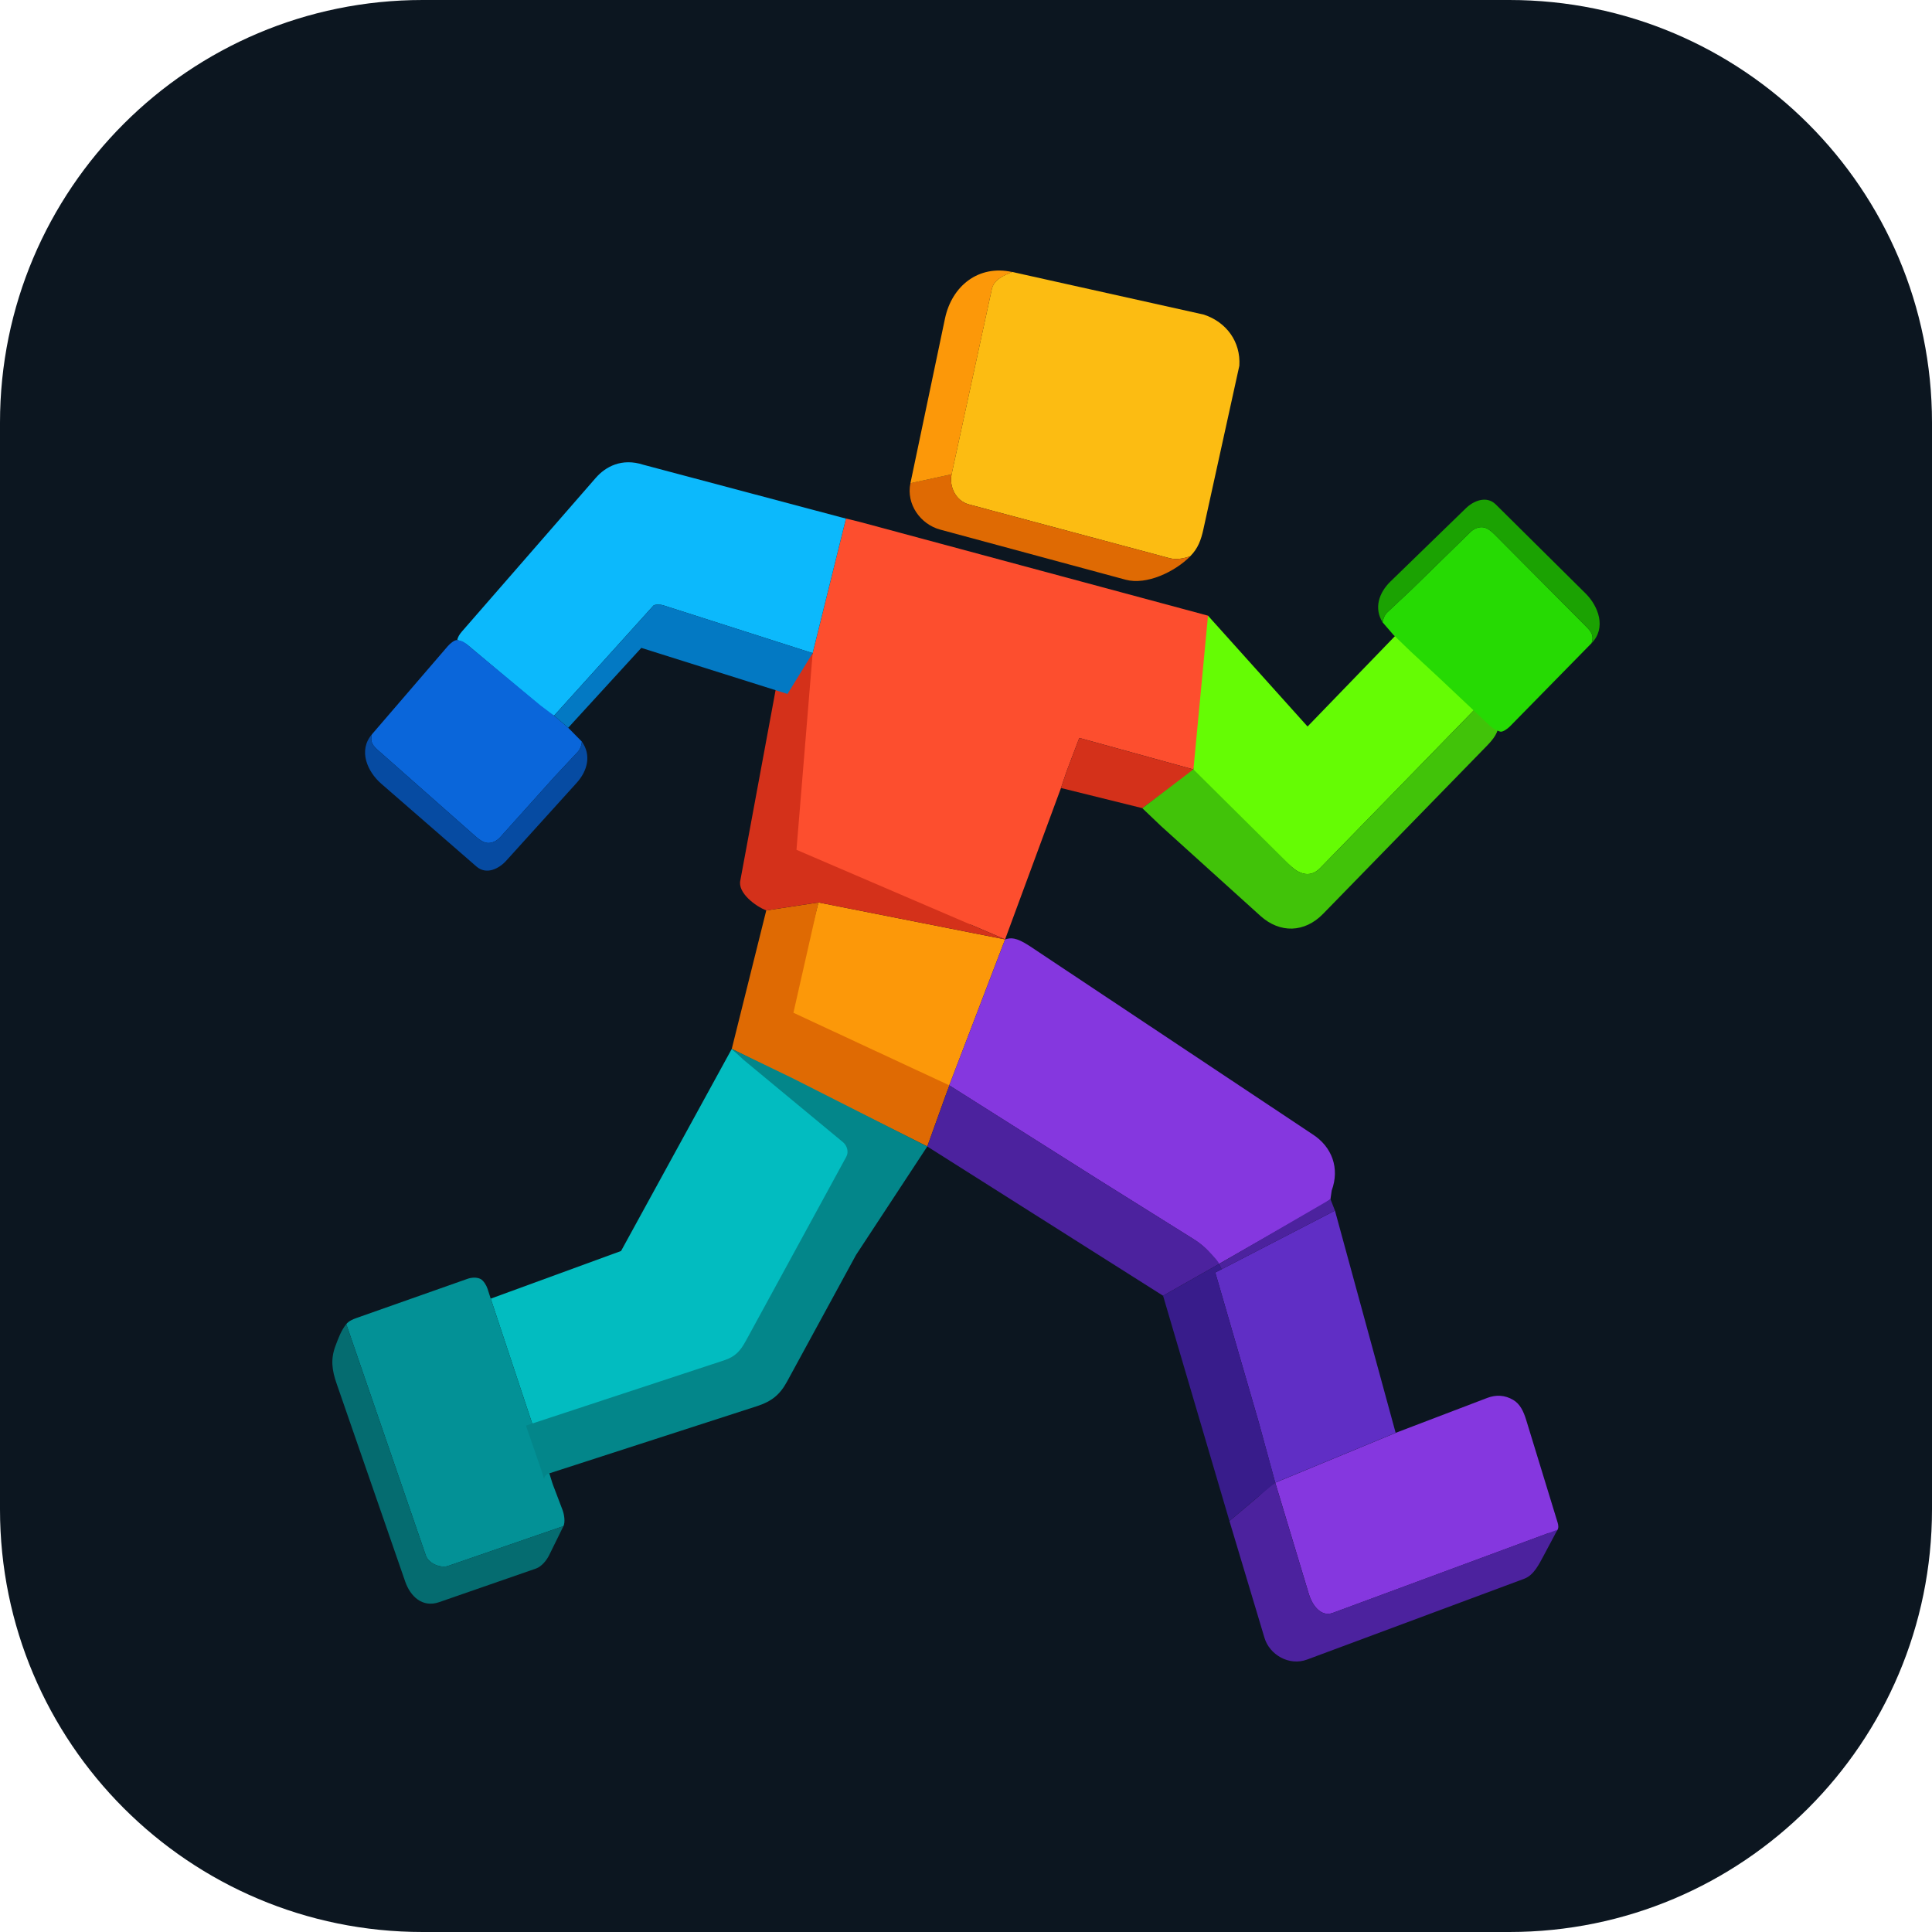
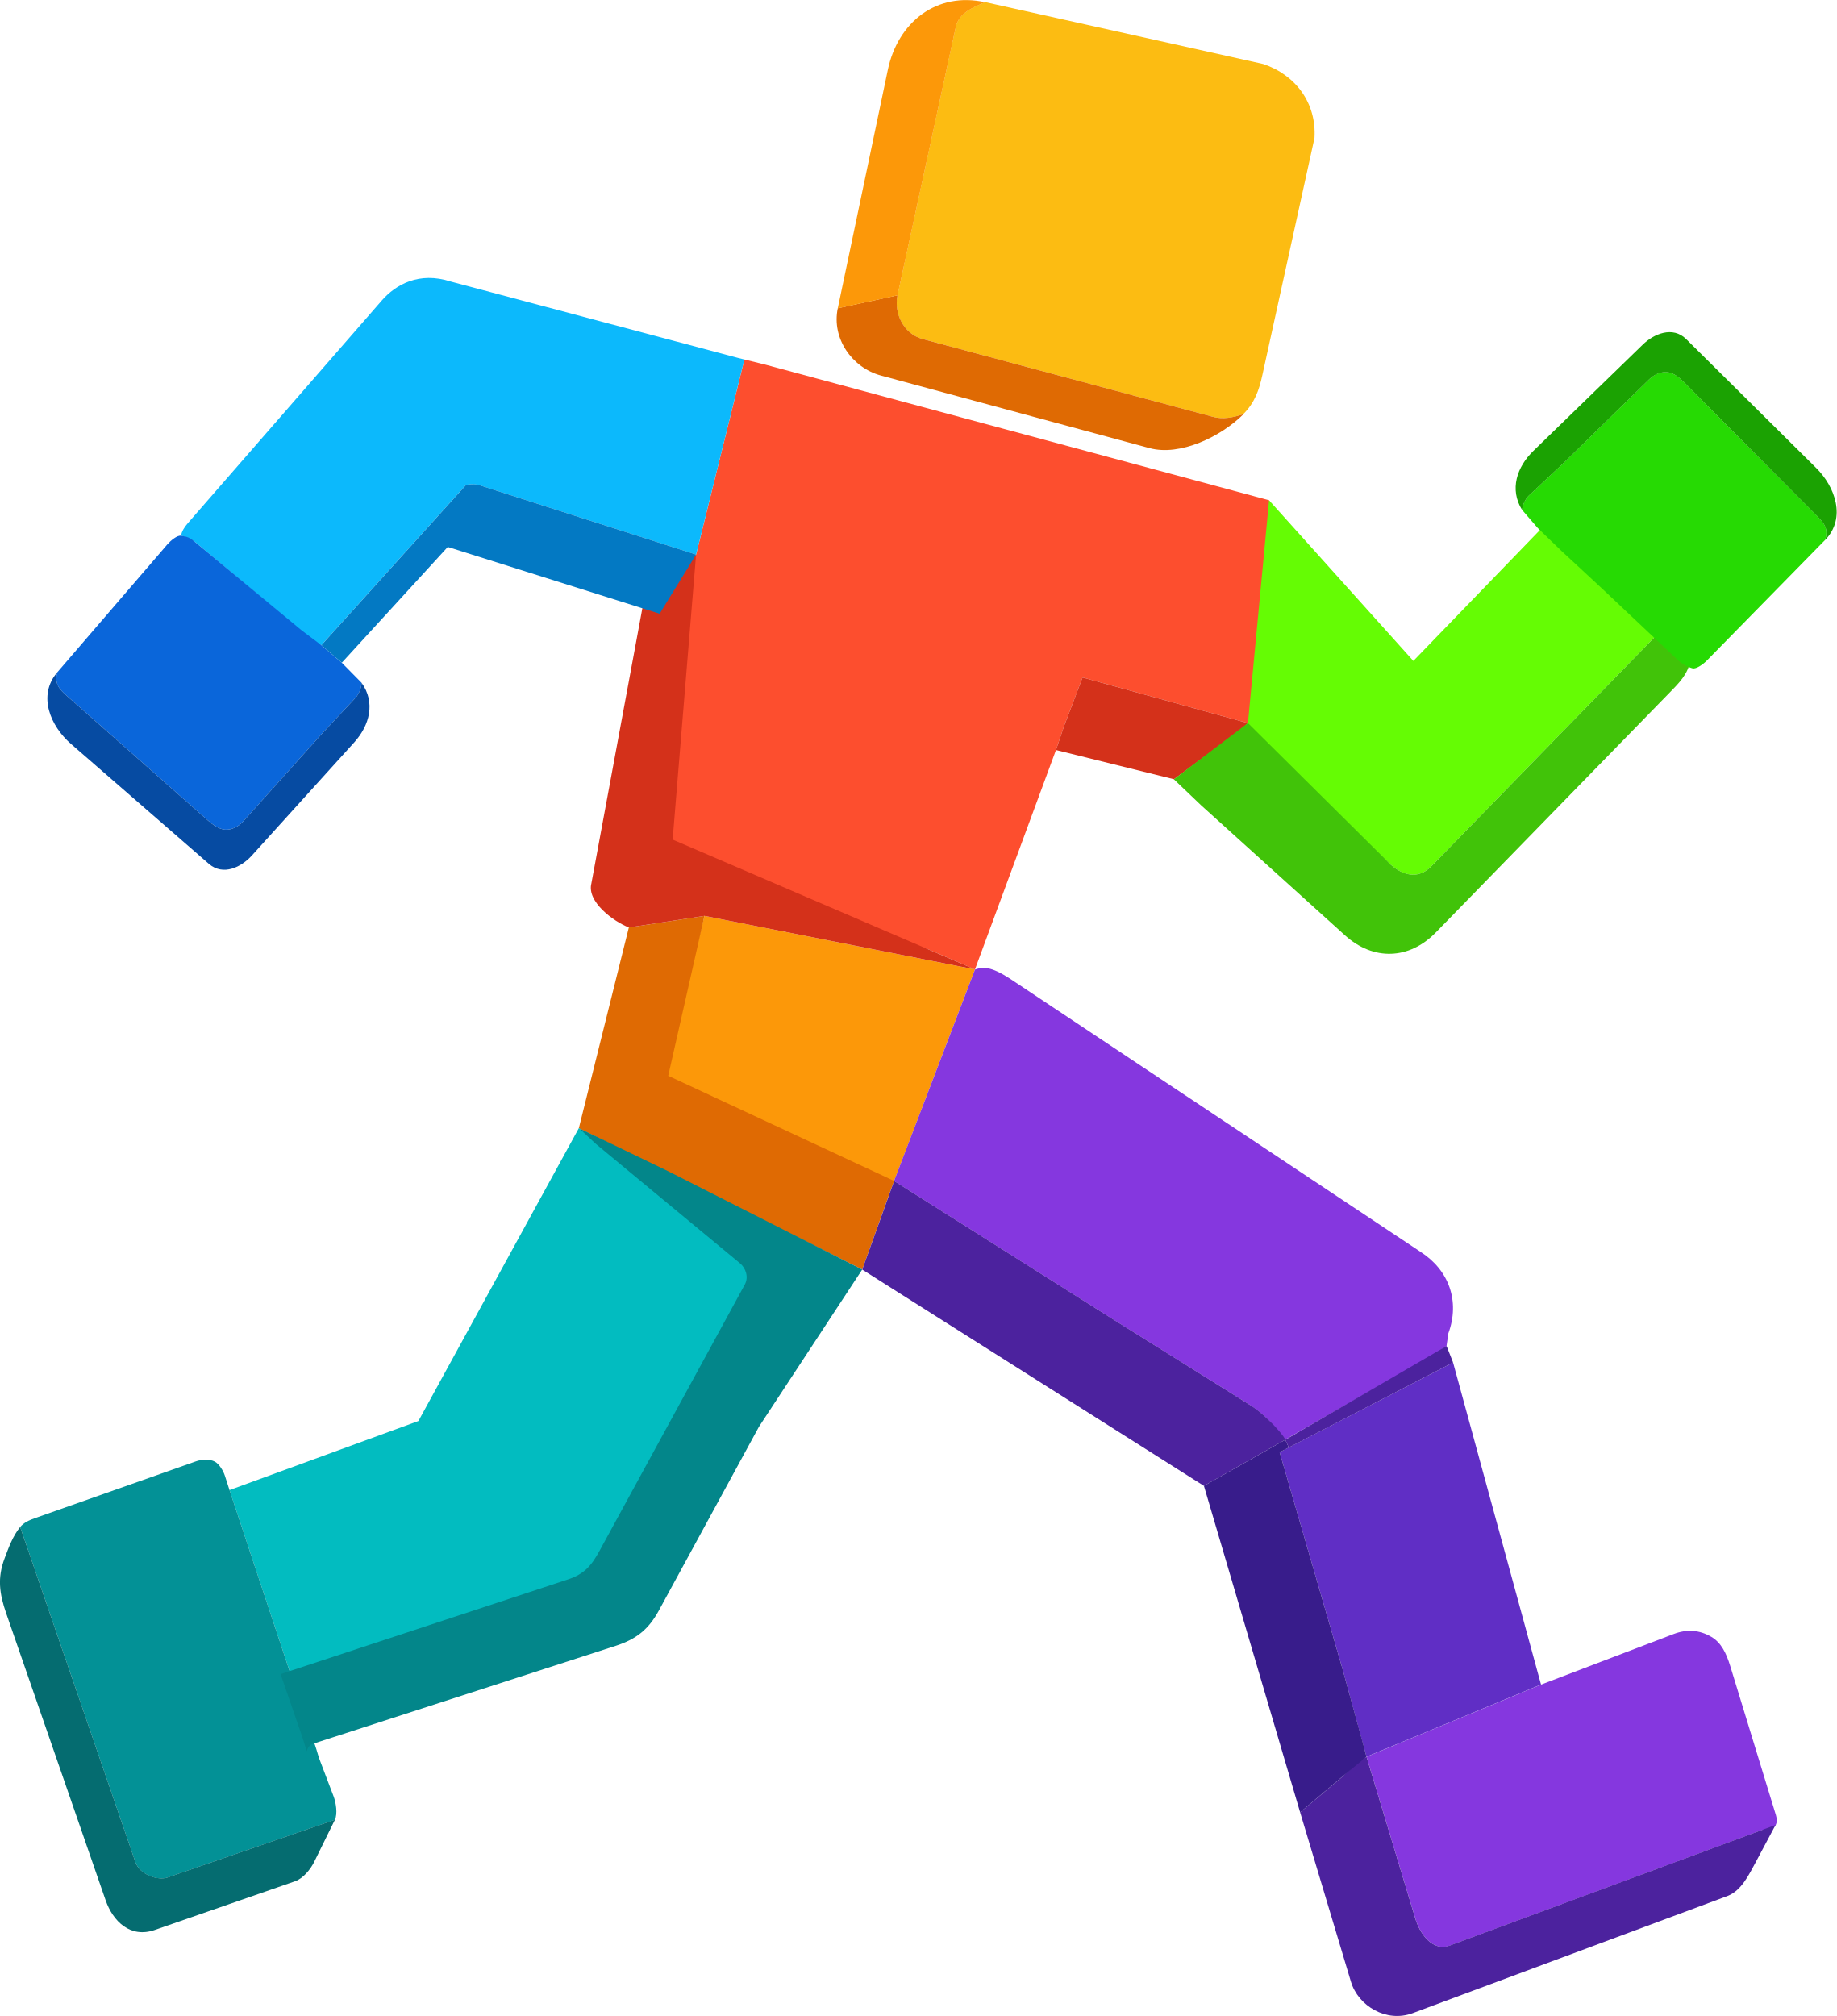
- <svg xmlns="http://www.w3.org/2000/svg" viewBox="0 0 64 64" width="64" height="64" role="img" aria-label="STACK">
-   <rect width="64" height="64" rx="14" fill="#0c1620" />
-   <g transform="translate(11.00989 8.96) scale(0.1557072)">
-     <path fill="#fcbc12" d="M182.54,60.78c-1.49.52-3,.81-4.49.41l-42.62-11.42c-2.87-.77-4.24-3.88-3.69-6.42l8.55-39.37c.45-2.09,2.56-2.92,4.33-3.67l40.79,9.08c4.81,1.6,7.86,5.77,7.55,10.86l-7.65,34.8c-.49,2.25-1.14,4.08-2.79,5.73Z" />
-     <path fill="#df6a03" d="M131.75,43.35c-.55,2.54.82,5.65,3.69,6.42l42.62,11.42c1.48.4,2.93.11,4.49-.41-3.3,3.32-9.31,6.21-13.78,5.01l-39.45-10.66c-4.23-1.14-7.27-5.43-6.34-9.88h0l8.77-1.9Z" />
-     <path fill="#fc9809" d="M144.63.32c-1.77.75-3.88,1.57-4.33,3.67l-8.55,39.37-8.77,1.9h0l7.35-35.02c1.47-6.98,7.16-11.5,14.31-9.91Z" />
-     <path fill="#fc9809" d="M143.12,142.31L143.12,142.31L143.12,142.31L143.12,142.31L131.45,172.83L129.13,178.58L96.11,163.21L103.41,134.45L103.41,134.45L143.12,142.31Z" />
-     <path fill="#df6a03" d="M103.41,134.45L98.09,157.92L131.24,173.35L126.57,186.36L126.57,186.36L84.97,165.61L84.97,165.61L84.97,165.61L84.97,165.61L84.97,165.61L92.31,136.15L103.41,134.45Z" />
-     <path fill="#02bcc0" d="M84.97,165.61h0l12.84,10.53,12.68,10.5c.88.73,1.29,2.07.72,3.11l-21.33,39.1c-1.18,2.17-2.25,3.43-4.66,4.21l-42.16,13.89-6.44-19.38-2.93-8.83,27.73-10.14,23.55-42.99h0Z" />
-     <path fill="#039196" d="M33.69,218.74l2.93,8.83,6.44,19.38,3.21,9.31c.29.84.43,1.48.68,2.13l2.02,5.31c.34.9.62,2.55.19,3.44l-24.55,8.47c-1.43.51-4.09-.4-4.73-2.24L2.96,224.16h0c.52-.64,1.33-1.01,2.19-1.31l23.58-8.32c.87-.31,2.01-.39,2.82.04.59.32,1.21,1.29,1.46,2.06l.68,2.11Z" />
-     <path fill="#03868a" d="M126.57,186.36h0l-15.16,23.08-14.68,26.95c-1.52,2.8-3.3,4.22-6.35,5.21l-44.6,14.43c-.33.11-.84.82-.7,1.16-.25-.65-.39-1.29-.68-2.13l-3.21-9.31,42.16-13.89c2.41-.78,3.48-2.04,4.66-4.21l21.33-39.1c.57-1.05.16-2.38-.72-3.11l-12.68-10.5-8.46-7.01-2.51-2.33h0l13.03,6.29,28.56,14.47Z" />
-     <path fill="#056c70" d="M49.16,267.14l-3.04,6.18c-.51,1.04-1.59,2.42-2.8,2.84l-20.6,7.15c-3.6,1.25-6.15-1.28-7.22-4.37L.9,236.8c-.98-2.84-1.32-5.16-.22-8.06.6-1.58,1.19-3.25,2.28-4.58h0l16.92,49.2c.64,1.83,3.3,2.75,4.73,2.24l24.55-8.47Z" />
-     <path fill="#fd4e2e" d="M189.84,81L183.19,106.15L158.91,99.45L156.2,106.58L155.01,110.1L143.12,142.31L139.13,140.59L135.83,139.18L124.03,136.76L90.89,126.01L102.18,81.41L102.18,81.41L102.18,81.41L109.27,52.77L112.31,53.52L186.3,73.44L189.84,81Z" />
-     <path fill="#d4311a" d="M94.29,89.27l7.89-7.86-3.44,41.84h0l44.39,19.06h0c-.97-.2-39.72-7.86-39.72-7.86l-4.37.67-6.72,1.03c-2.24-.86-6.2-3.76-5.51-6.46l7.49-40.43h0Z" />
-     <path fill="#d4311a" d="M183.19,106.15L181.87,107.34L172.33,114.39L172.33,114.39L155.01,110.1L156.2,106.58L158.91,99.45L183.19,106.15Z" />
-     <path fill="#0cb9fc" d="M109.27,52.77l-7.09,28.64-31.89-10.21c-.42-.13-1.64-.19-1.97.08l-21.15,23.43c-.38-.17-1.09-.53-1.54-.9l-16.82-14.1c-.55-.46-1.49-.93-2.23-1.06.07-.61.46-1.24,1-1.86l28.46-32.67c2.05-2.35,5.49-4.29,10.12-2.79l42.17,11.21.94.23Z" />
-     <path fill="#0a66da" d="M26.58,78.65c.73.13,1.1.13,1.92.81l15.75,13.05,2.92,2.2,3,2.57,2.9,2.94c0,.65-.33,1.63-.87,2.2l-4.9,5.24-11.61,12.93c-.7.77-1.73,1.29-2.69,1.2-.87-.08-1.73-.69-2.54-1.4l-20.68-18.27c-1.12-.99-1.82-1.79-1.37-3.43l16.16-18.78c.45-.52,1.44-1.37,2.01-1.27Z" />
-     <path fill="#0379c3" d="M102.18,81.41h0l-5.35,8.68-31.1-9.8-15.55,16.99-3-2.57,21.15-23.43c.33-.27,1.55-.22,1.97-.08l31.89,10.21Z" />
-     <path fill="#064ba2" d="M53.07,100.22c2.09,2.9,1.19,6.26-1.09,8.78l-15.01,16.59c-1.52,1.68-4.2,3.05-6.31,1.22l-20.27-17.63c-2.93-2.55-4.94-7.05-1.98-10.49-.45,1.63.25,2.44,1.37,3.43l20.68,18.27c.8.71,1.67,1.32,2.54,1.4.96.09,1.99-.43,2.69-1.2l11.61-12.93,4.9-5.24c.53-.57.87-1.55.87-2.2Z" />
-     <path fill="#65fc04" d="M247.73,87c-.09,1.3-.53,2.1-1.51,3.11l-36.1,37.05c-1.92,1.97-4.14,1.39-5.98-.24l-22.28-19.59,1.33-1.19,3.1-32.7h0l21.18,23.58,20.8-21.51c1.22-1.27,2.35-2.1,4.06-2.06,1.54.03,2.61.83,3.79,1.96l10.25,9.64c.59.56,1.12,1.38,1.36,1.96Z" />
-     <path fill="#41c309" d="M172.33,114.39l10.86-8.25,20.95,20.78c1.84,1.62,4.06,2.21,5.98.24l36.1-37.05c.98-1,1.41-1.8,1.51-3.11.14.34.45,1.18.45,1.59v7.54c0,2.17-1.21,3.61-2.63,5.07l-34.78,35.68c-3.92,4.02-9.17,4.19-13.34.42l-21.13-19.1-3.97-3.79Z" />
-     <path fill="#26da03" d="M248.47,98.11c-.72-.18-1.63-.71-2.15-1.2l-10.87-10.25c-.42-.41-5.81-5.39-6.21-5.76l-3.5-3.38-2.3-2.66c.04-.65.44-1.61,1.01-2.14l5.23-4.91,12.43-12.15c.74-.73,1.81-1.17,2.76-1.02.86.14,1.68.8,2.44,1.56l19.45,19.57c1.05,1.06,1.7,1.91,1.14,3.51l-17.35,17.69c-.48.49-1.52,1.27-2.09,1.14Z" />
-     <path fill="#1ba202" d="M223.44,74.87c-1.89-3.03-.78-6.32,1.66-8.69l16.05-15.59c1.62-1.58,4.39-2.77,6.37-.81l19.08,18.91c2.76,2.73,4.48,7.36,1.3,10.6.56-1.6-.09-2.45-1.14-3.51l-19.45-19.57c-.75-.76-1.58-1.43-2.44-1.56-.96-.15-2.02.3-2.76,1.02l-12.43,12.15-5.23,4.91c-.57.53-.97,1.49-1.01,2.14Z" />
-     <path fill="#8537df" d="M212.35,197.59l-1.48,1.02-21.11,12.09-1.1.64c-.19-.01-.9-.51-1.03-.82-.69-1.67-2.71-3.38-4.44-4.46l-20.06-12.55-31.89-20.15h0l11.88-31.04h0c1.21-.4,2.3-.48,5.1,1.32l60.31,40.13c4.17,2.68,5.81,7.24,4.08,11.96l-.27,1.86Z" />
-     <path fill="#8537df" d="M258.67,268.64h0l-45.8,16.95c-2.68.99-4.47-1.87-5.09-3.9l-7.18-23.8h0l25.62-10.6h0l19.48-7.43c1.87-.71,3.74-.63,5.53.43,1.44.85,2.18,2.39,2.76,4.28l6.62,21.61c.16.52.91,2.53-1.94,2.46Z" />
-     <path fill="#602ec5" d="M213.3,200.01L226.21,247.28L226.21,247.28L200.59,257.88L197.06,244.95L187.84,213.18L187.84,213.18L187.84,213.18L187.84,213.18L213.3,200.01Z" />
-     <path fill="#4c229e" d="M188.67,211.35l-11.94,6.77-50.16-31.75h0l4.68-13.01h0l31.89,20.15,20.06,12.55c1.84,1.08,3.62,2.89,4.79,4.28.23.28.6.76.68,1.01Z" />
-     <path fill="#4c229e" d="M200.59,257.88l7.18,23.8c.62,2.04,2.41,4.89,5.09,3.9l45.8-16.95,1.98-.73-2.92,5.48c-.95,1.73-2.06,4.17-4.15,4.95l-46.19,17.19c-3.86,1.44-8.01-1.05-9.07-4.61l-7.46-24.87,6.03-5.08,2.49-2.29,1.23-.78Z" />
-     <path fill="#381c8b" d="M188.67,211.35L189.19,212.49L187.84,213.18L197.06,244.95L200.11,256.04L200.59,257.88L200.59,257.88L196.88,260.95L190.85,266.04L176.73,218.12L188.67,211.35L188.67,211.35Z" />
-     <path fill="#4c229e" d="M212.35,197.59L213.3,200.01L189.19,212.49L189.19,212.49L189.19,212.49L188.67,211.35L212.35,197.59L212.35,197.59Z" />
-   </g>
+ <svg xmlns="http://www.w3.org/2000/svg" viewBox="0 0 269.61 295.94" role="img" aria-label="STACK">
+   <path fill="#fcbc12" d="M182.54,60.78c-1.49.52-3,.81-4.49.41l-42.62-11.42c-2.87-.77-4.24-3.88-3.69-6.42l8.55-39.37c.45-2.09,2.56-2.92,4.33-3.67l40.79,9.08c4.81,1.6,7.86,5.77,7.55,10.86l-7.65,34.8c-.49,2.25-1.14,4.08-2.79,5.73Z" />
+   <path fill="#df6a03" d="M131.75,43.35c-.55,2.54.82,5.65,3.69,6.42l42.62,11.42c1.48.4,2.93.11,4.49-.41-3.3,3.32-9.31,6.21-13.78,5.01l-39.45-10.66c-4.23-1.14-7.27-5.43-6.34-9.88h0l8.77-1.9Z" />
+   <path fill="#fc9809" d="M144.63.32c-1.77.75-3.88,1.57-4.33,3.67l-8.55,39.37-8.77,1.9h0l7.35-35.02c1.47-6.98,7.16-11.5,14.31-9.91Z" />
+   <path fill="#fc9809" d="M143.12,142.31L143.12,142.31L143.12,142.31L143.12,142.31L131.45,172.83L129.13,178.58L96.11,163.21L103.41,134.45L103.41,134.45L143.12,142.31Z" />
+   <path fill="#df6a03" d="M103.41,134.45L98.09,157.92L131.24,173.35L126.57,186.36L126.57,186.36L84.97,165.61L84.97,165.61L84.97,165.61L84.97,165.61L84.97,165.61L92.31,136.15L103.41,134.45Z" />
+   <path fill="#02bcc0" d="M84.97,165.61h0l12.84,10.53,12.68,10.5c.88.73,1.29,2.07.72,3.11l-21.33,39.1c-1.18,2.17-2.25,3.43-4.66,4.21l-42.16,13.89-6.44-19.38-2.93-8.83,27.73-10.14,23.55-42.99h0Z" />
+   <path fill="#039196" d="M33.69,218.74l2.93,8.83,6.44,19.38,3.21,9.31c.29.84.43,1.48.68,2.13l2.02,5.31c.34.9.62,2.55.19,3.44l-24.55,8.47c-1.43.51-4.09-.4-4.73-2.24L2.96,224.16h0c.52-.64,1.33-1.01,2.19-1.31l23.58-8.32c.87-.31,2.01-.39,2.82.04.59.32,1.21,1.29,1.46,2.06l.68,2.11Z" />
+   <path fill="#03868a" d="M126.57,186.36h0l-15.16,23.08-14.68,26.95c-1.52,2.8-3.3,4.22-6.35,5.21l-44.6,14.43c-.33.11-.84.82-.7,1.16-.25-.65-.39-1.29-.68-2.13l-3.21-9.31,42.16-13.89c2.41-.78,3.48-2.04,4.66-4.21l21.33-39.1c.57-1.05.16-2.38-.72-3.11l-12.68-10.5-8.46-7.01-2.51-2.33h0l13.03,6.29,28.56,14.47Z" />
+   <path fill="#056c70" d="M49.16,267.14l-3.04,6.18c-.51,1.04-1.59,2.42-2.8,2.84l-20.6,7.15c-3.6,1.25-6.15-1.28-7.22-4.37L.9,236.8c-.98-2.84-1.32-5.16-.22-8.06.6-1.58,1.19-3.25,2.28-4.58h0l16.92,49.2c.64,1.83,3.3,2.75,4.73,2.24l24.55-8.47Z" />
+   <path fill="#fd4e2e" d="M189.84,81L183.19,106.15L158.91,99.45L156.2,106.58L155.01,110.1L143.12,142.31L139.13,140.59L135.83,139.18L124.03,136.76L90.89,126.01L102.18,81.41L102.18,81.41L102.18,81.41L109.27,52.77L112.31,53.52L186.3,73.44L189.84,81Z" />
+   <path fill="#d4311a" d="M94.29,89.27l7.89-7.86-3.44,41.84h0l44.39,19.06h0c-.97-.2-39.72-7.86-39.72-7.86l-4.37.67-6.72,1.03c-2.24-.86-6.2-3.76-5.51-6.46l7.49-40.43h0Z" />
+   <path fill="#d4311a" d="M183.19,106.15L181.87,107.34L172.33,114.39L172.33,114.39L155.01,110.1L156.2,106.58L158.91,99.45L183.19,106.15Z" />
+   <path fill="#0cb9fc" d="M109.27,52.77l-7.09,28.64-31.89-10.21c-.42-.13-1.64-.19-1.97.08l-21.15,23.43c-.38-.17-1.09-.53-1.54-.9l-16.82-14.1c-.55-.46-1.49-.93-2.23-1.06.07-.61.46-1.24,1-1.86l28.46-32.67c2.05-2.35,5.49-4.29,10.12-2.79l42.17,11.21.94.23Z" />
+   <path fill="#0a66da" d="M26.58,78.65c.73.13,1.1.13,1.92.81l15.75,13.05,2.92,2.2,3,2.57,2.9,2.94c0,.65-.33,1.63-.87,2.2l-4.9,5.24-11.61,12.93c-.7.77-1.73,1.29-2.69,1.2-.87-.08-1.73-.69-2.54-1.4l-20.68-18.27c-1.12-.99-1.82-1.79-1.37-3.43l16.16-18.78c.45-.52,1.44-1.37,2.01-1.27Z" />
+   <path fill="#0379c3" d="M102.18,81.41h0l-5.35,8.68-31.1-9.8-15.55,16.99-3-2.57,21.15-23.43c.33-.27,1.55-.22,1.97-.08l31.89,10.21Z" />
+   <path fill="#064ba2" d="M53.07,100.22c2.09,2.9,1.19,6.26-1.09,8.78l-15.01,16.59c-1.52,1.68-4.2,3.05-6.31,1.22l-20.27-17.63c-2.93-2.55-4.94-7.05-1.98-10.49-.45,1.63.25,2.44,1.37,3.43l20.68,18.27c.8.71,1.67,1.32,2.54,1.4.96.09,1.99-.43,2.69-1.2l11.61-12.93,4.9-5.24c.53-.57.87-1.55.87-2.2Z" />
+   <path fill="#65fc04" d="M247.73,87c-.09,1.3-.53,2.1-1.51,3.11l-36.1,37.05c-1.92,1.97-4.14,1.39-5.98-.24l-22.28-19.59,1.33-1.19,3.1-32.7h0l21.18,23.58,20.8-21.51c1.22-1.27,2.35-2.1,4.06-2.06,1.54.03,2.61.83,3.79,1.96l10.25,9.64c.59.56,1.12,1.38,1.36,1.96Z" />
+   <path fill="#41c309" d="M172.33,114.39l10.86-8.25,20.95,20.78c1.84,1.62,4.06,2.21,5.98.24l36.1-37.05c.98-1,1.41-1.8,1.51-3.11.14.34.45,1.18.45,1.59v7.54c0,2.17-1.21,3.61-2.63,5.07l-34.78,35.68c-3.92,4.02-9.17,4.19-13.34.42l-21.13-19.1-3.97-3.79Z" />
+   <path fill="#26da03" d="M248.47,98.11c-.72-.18-1.63-.71-2.15-1.2l-10.87-10.25c-.42-.41-5.81-5.39-6.21-5.76l-3.5-3.38-2.3-2.66c.04-.65.44-1.61,1.01-2.14l5.23-4.91,12.43-12.15c.74-.73,1.81-1.17,2.76-1.02.86.14,1.68.8,2.44,1.56l19.45,19.57c1.05,1.06,1.7,1.91,1.14,3.51l-17.35,17.69c-.48.49-1.52,1.27-2.09,1.14Z" />
+   <path fill="#1ba202" d="M223.44,74.87c-1.89-3.03-.78-6.32,1.66-8.69l16.05-15.59c1.62-1.58,4.39-2.77,6.37-.81l19.08,18.91c2.76,2.73,4.48,7.36,1.3,10.6.56-1.6-.09-2.45-1.14-3.51l-19.45-19.57c-.75-.76-1.58-1.43-2.44-1.56-.96-.15-2.02.3-2.76,1.02l-12.43,12.15-5.23,4.91c-.57.53-.97,1.49-1.01,2.14Z" />
+   <path fill="#8537df" d="M212.35,197.59l-1.48,1.02-21.11,12.09-1.1.64c-.19-.01-.9-.51-1.03-.82-.69-1.67-2.71-3.38-4.44-4.46l-20.06-12.55-31.89-20.15h0l11.88-31.04h0c1.21-.4,2.3-.48,5.1,1.32l60.31,40.13c4.17,2.68,5.81,7.24,4.08,11.96l-.27,1.86Z" />
+   <path fill="#8537df" d="M258.67,268.64h0l-45.8,16.95c-2.68.99-4.47-1.87-5.09-3.9l-7.18-23.8h0l25.62-10.6h0l19.48-7.43c1.87-.71,3.74-.63,5.53.43,1.44.85,2.18,2.39,2.76,4.28l6.62,21.61c.16.52.91,2.53-1.94,2.46Z" />
+   <path fill="#602ec5" d="M213.3,200.01L226.21,247.28L226.21,247.28L200.59,257.88L197.06,244.95L187.84,213.18L187.84,213.18L187.84,213.18L187.84,213.18L213.3,200.01Z" />
+   <path fill="#4c229e" d="M188.67,211.35l-11.94,6.77-50.16-31.75h0l4.68-13.01h0l31.89,20.15,20.06,12.55c1.84,1.08,3.62,2.89,4.79,4.28.23.28.6.76.68,1.01Z" />
+   <path fill="#4c229e" d="M200.59,257.88l7.18,23.8c.62,2.04,2.41,4.89,5.09,3.9l45.8-16.95,1.98-.73-2.92,5.48c-.95,1.73-2.06,4.17-4.15,4.95l-46.19,17.19c-3.86,1.44-8.01-1.05-9.07-4.61l-7.46-24.87,6.03-5.08,2.49-2.29,1.23-.78Z" />
+   <path fill="#381c8b" d="M188.67,211.35L189.19,212.49L187.84,213.18L197.06,244.95L200.11,256.04L200.59,257.88L200.59,257.88L196.88,260.95L190.85,266.04L176.73,218.12L188.67,211.35L188.67,211.35Z" />
+   <path fill="#4c229e" d="M212.35,197.59L213.3,200.01L189.19,212.49L189.19,212.49L189.19,212.49L188.67,211.35L212.35,197.59L212.35,197.59Z" />
</svg>
